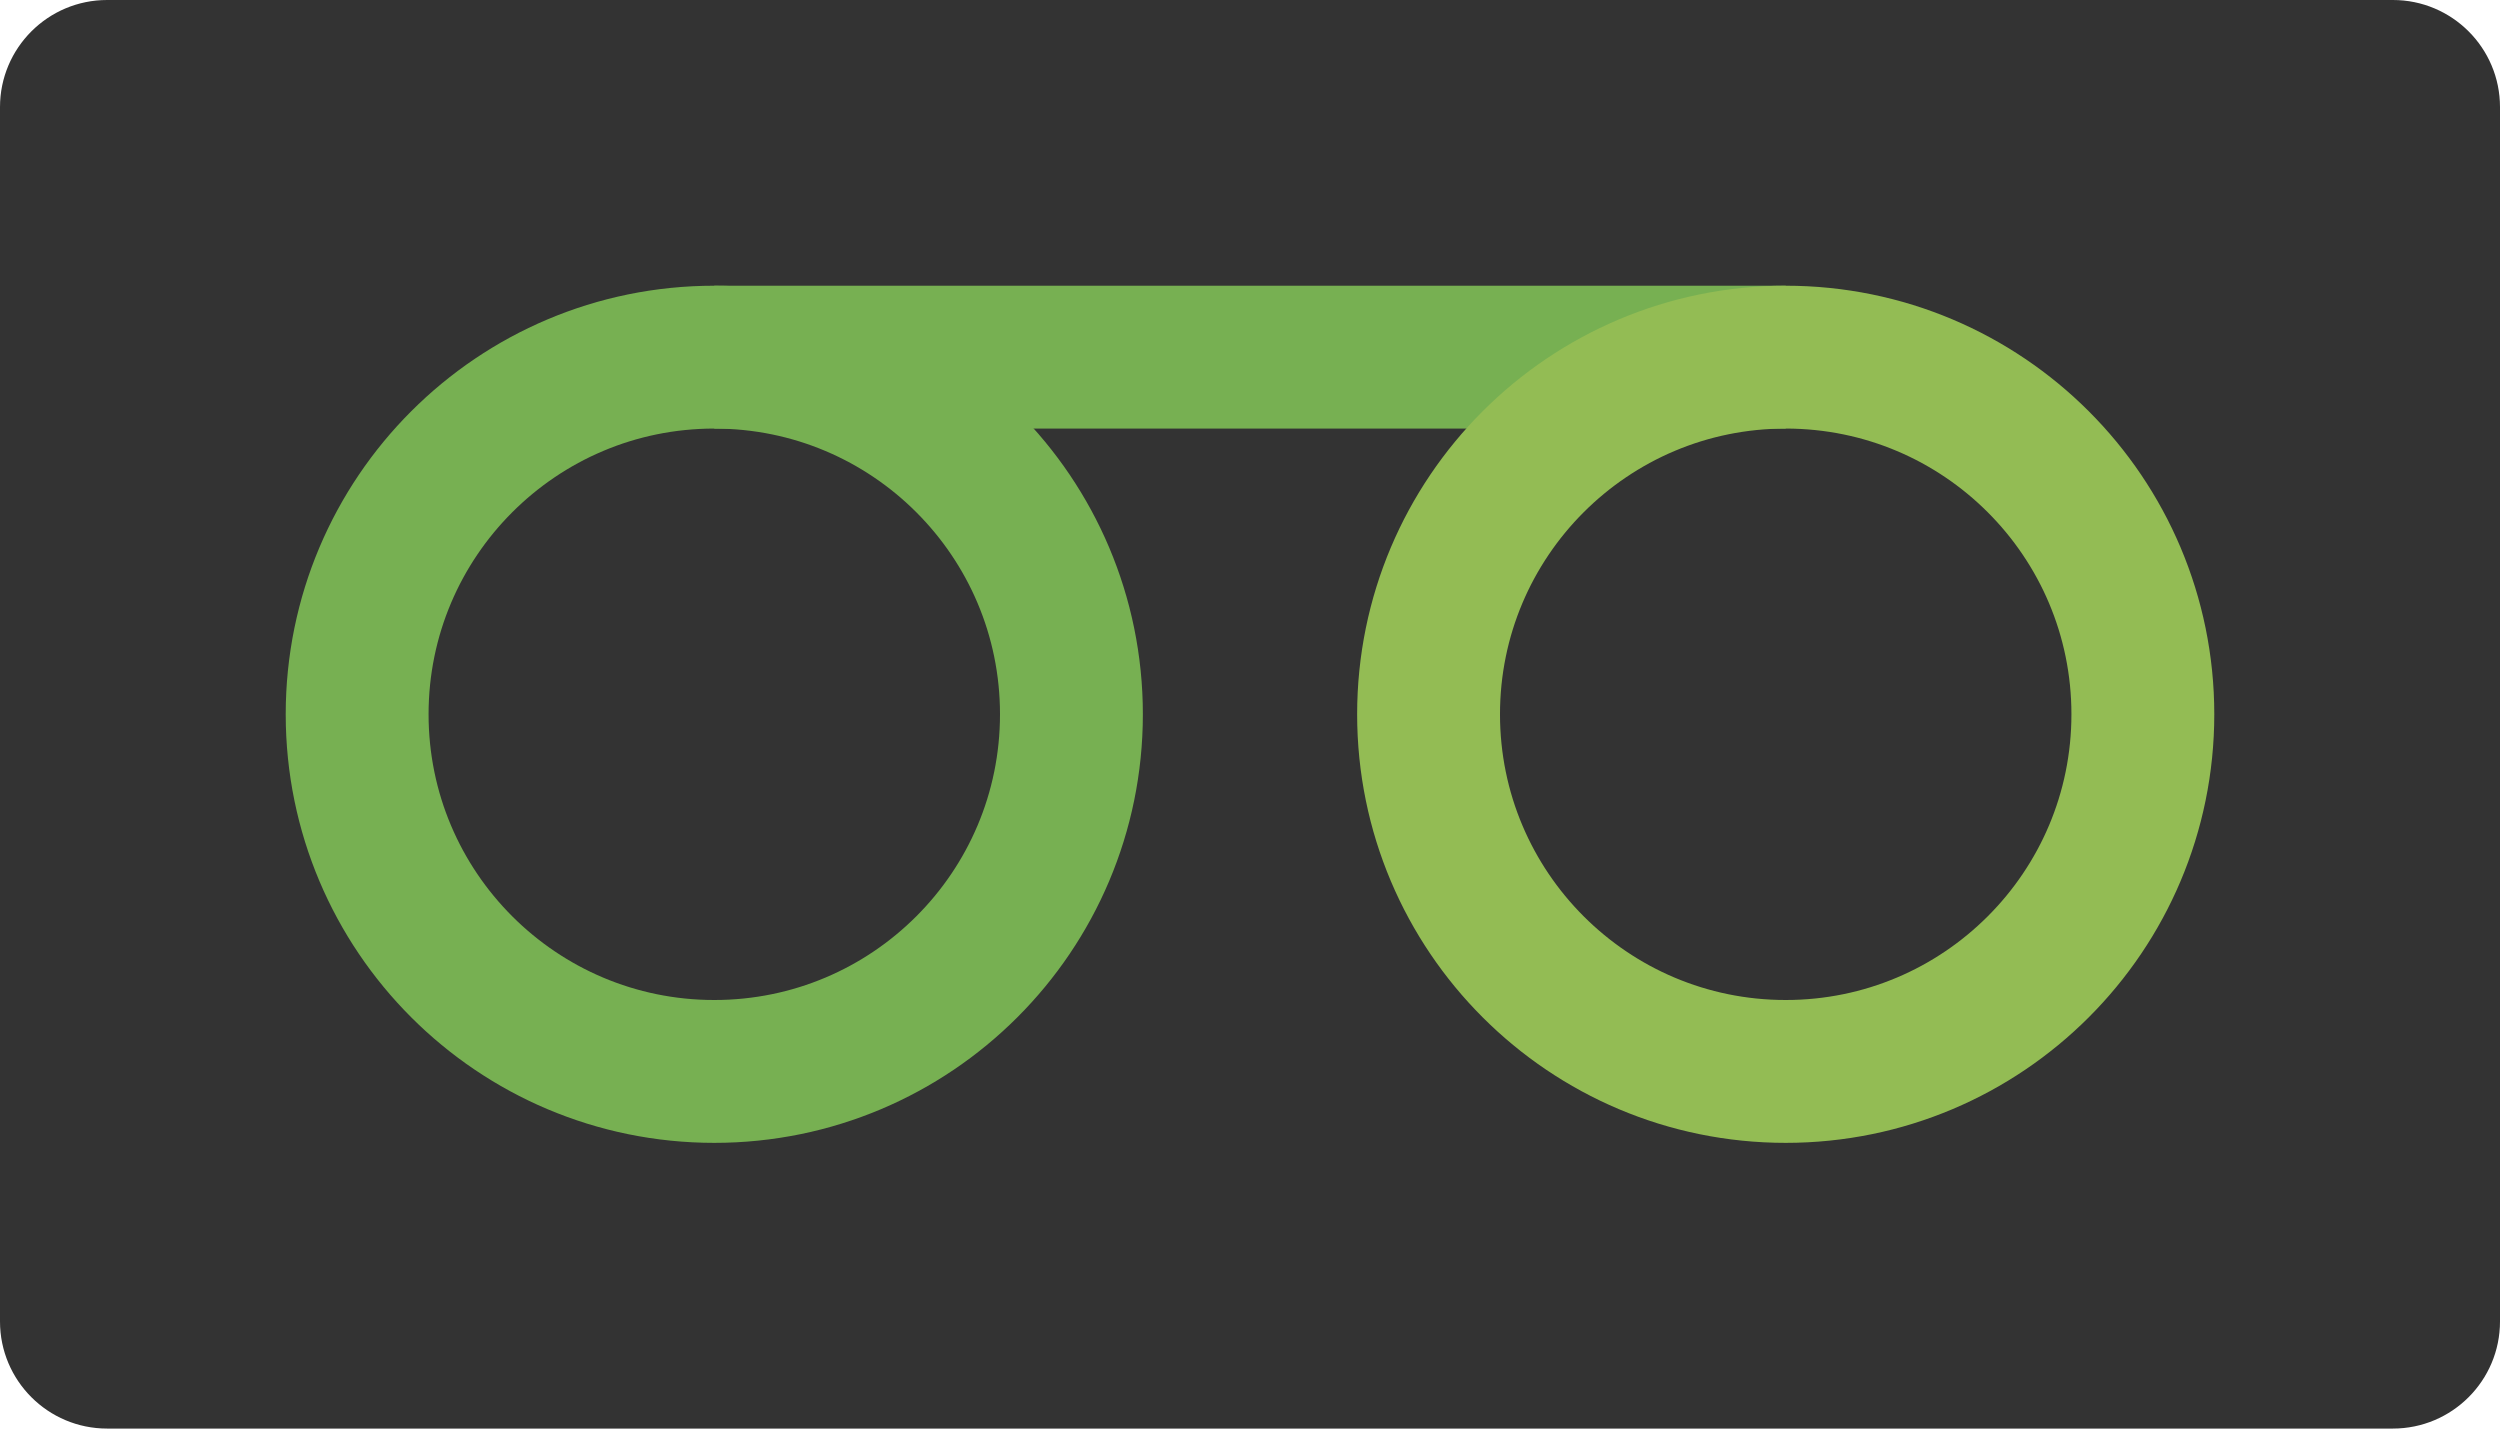
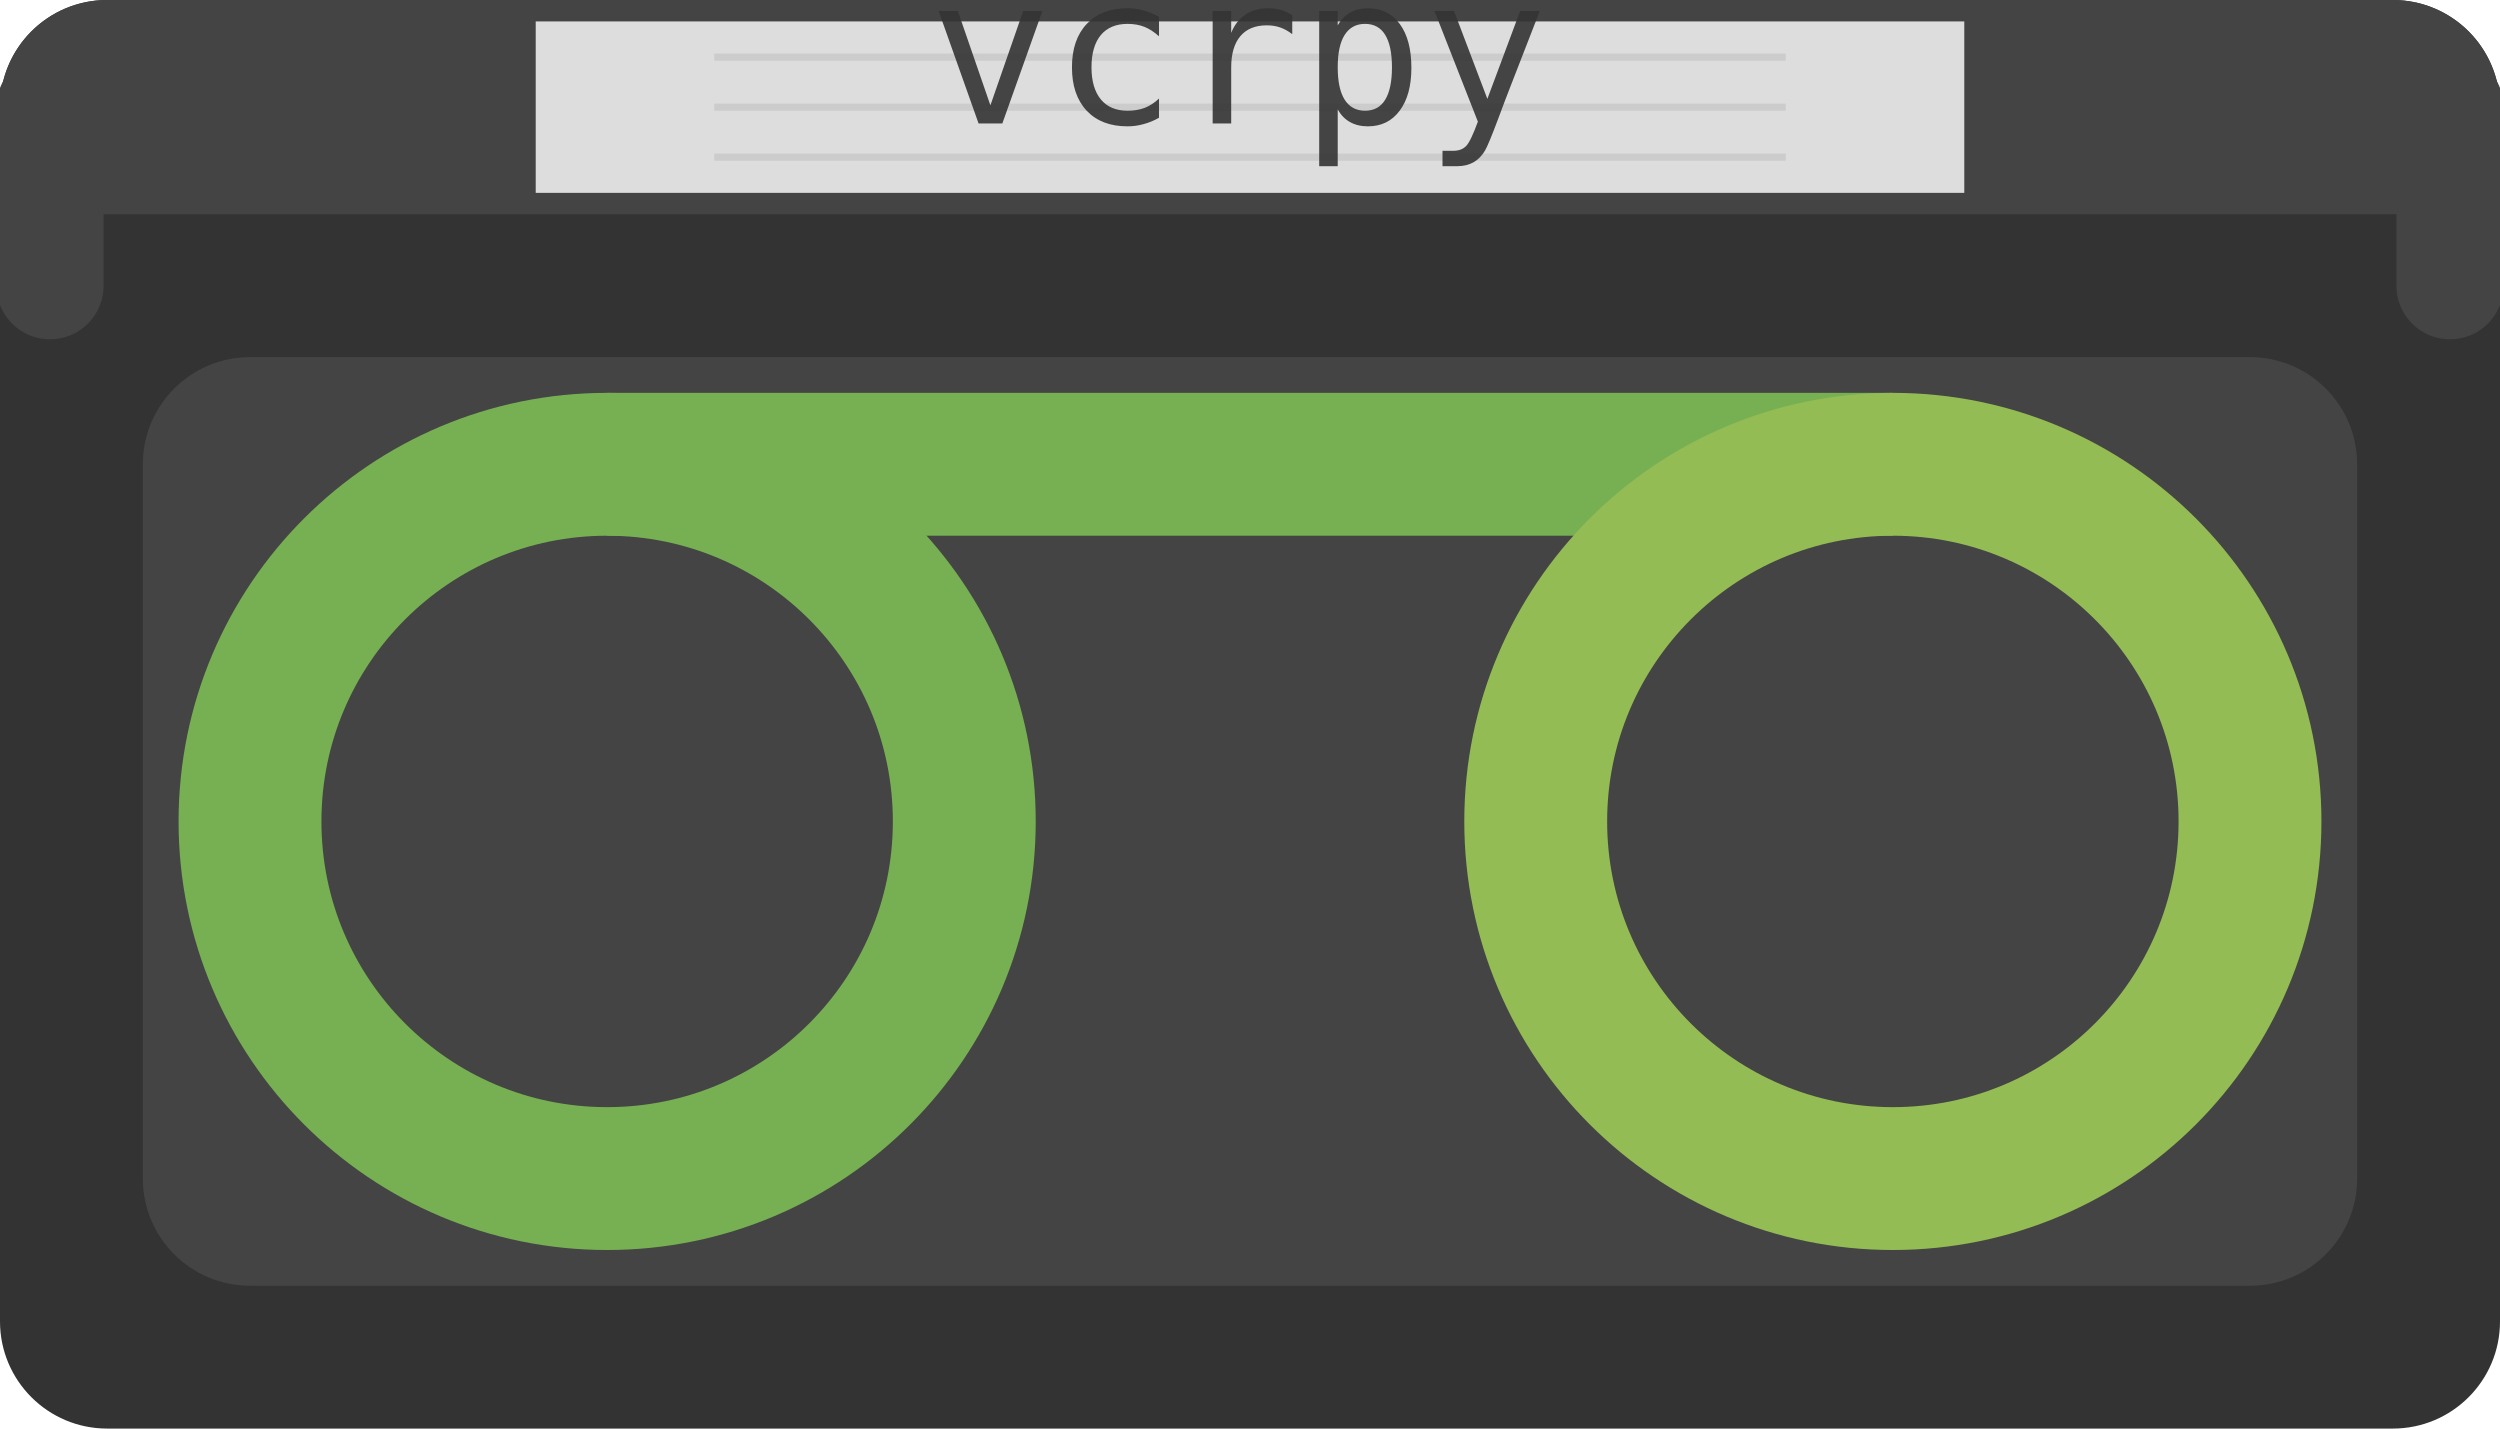
- <svg xmlns="http://www.w3.org/2000/svg" xmlns:xlink="http://www.w3.org/1999/xlink" version="1.1" width="350px" height="200px">
-   <defs>
-     <g id="reeltape">
-       <circle cx="250" cy="0" r="50" stroke="#93bc54" stroke-width="20" fill="none" />
-       <circle cx="100" cy="0" r="50" stroke="#77b052" stroke-width="20" fill="none" />
-     </g>
-   </defs>
+ <svg xmlns="http://www.w3.org/2000/svg" version="1.1" viewBox="0 0 350 200">
  <g id="cassette">
    <rect x="0" y="0" width="350" height="200" rx="15" fill="#333" />
+     <line x1="15" y1="15" x2="335" y2="15" stroke-linecap="round" stroke="#444" stroke-width="30" />
+     <line x1="7" y1="15" x2="7" y2="40" stroke-linecap="round" stroke="#444" stroke-width="15" />
+     <line x1="343" y1="15" x2="343" y2="40" stroke-linecap="round" stroke="#444" stroke-width="15" />
+     <rect x="20" y="50" width="310" height="130" rx="15" fill="#444" />
+     <line x1="75" y1="15" x2="275" y2="15" stroke="#ddd" stroke-width="24" />
+     <line x1="100" y1="8" x2="250" y2="8" stroke="#ccc" stroke-width="1" />
+     <line x1="100" y1="15" x2="250" y2="15" stroke="#ccc" stroke-width="1" />
+     <line x1="100" y1="22" x2="250" y2="22" stroke="#ccc" stroke-width="1" />
  </g>
  <g id="tape">
-     <line x1="100" y1="50" x2="250" y2="50" stroke="#77b052" stroke-width="20" />
+     <line x1="85" y1="65" x2="265" y2="65" stroke="#77b052" stroke-width="20" />
+     <circle cx="265" cy="115" r="50" stroke="#93bc54" stroke-width="20" fill="none" />
+     <circle cx="85" cy="115" r="50" stroke="#77b052" stroke-width="20" fill="none" />
  </g>
-   <use xlink:href="#reeltape" x="0" y="0" transform="translate(0,100) scale(1.0)" />
+   <g id="label">
+     <text x="130" y="0.6em" font-size="2.4em" font-family="monospace" opacity="0.9" fill="#333" font-weight="200">vcrpy</text>
+   </g>
</svg>
